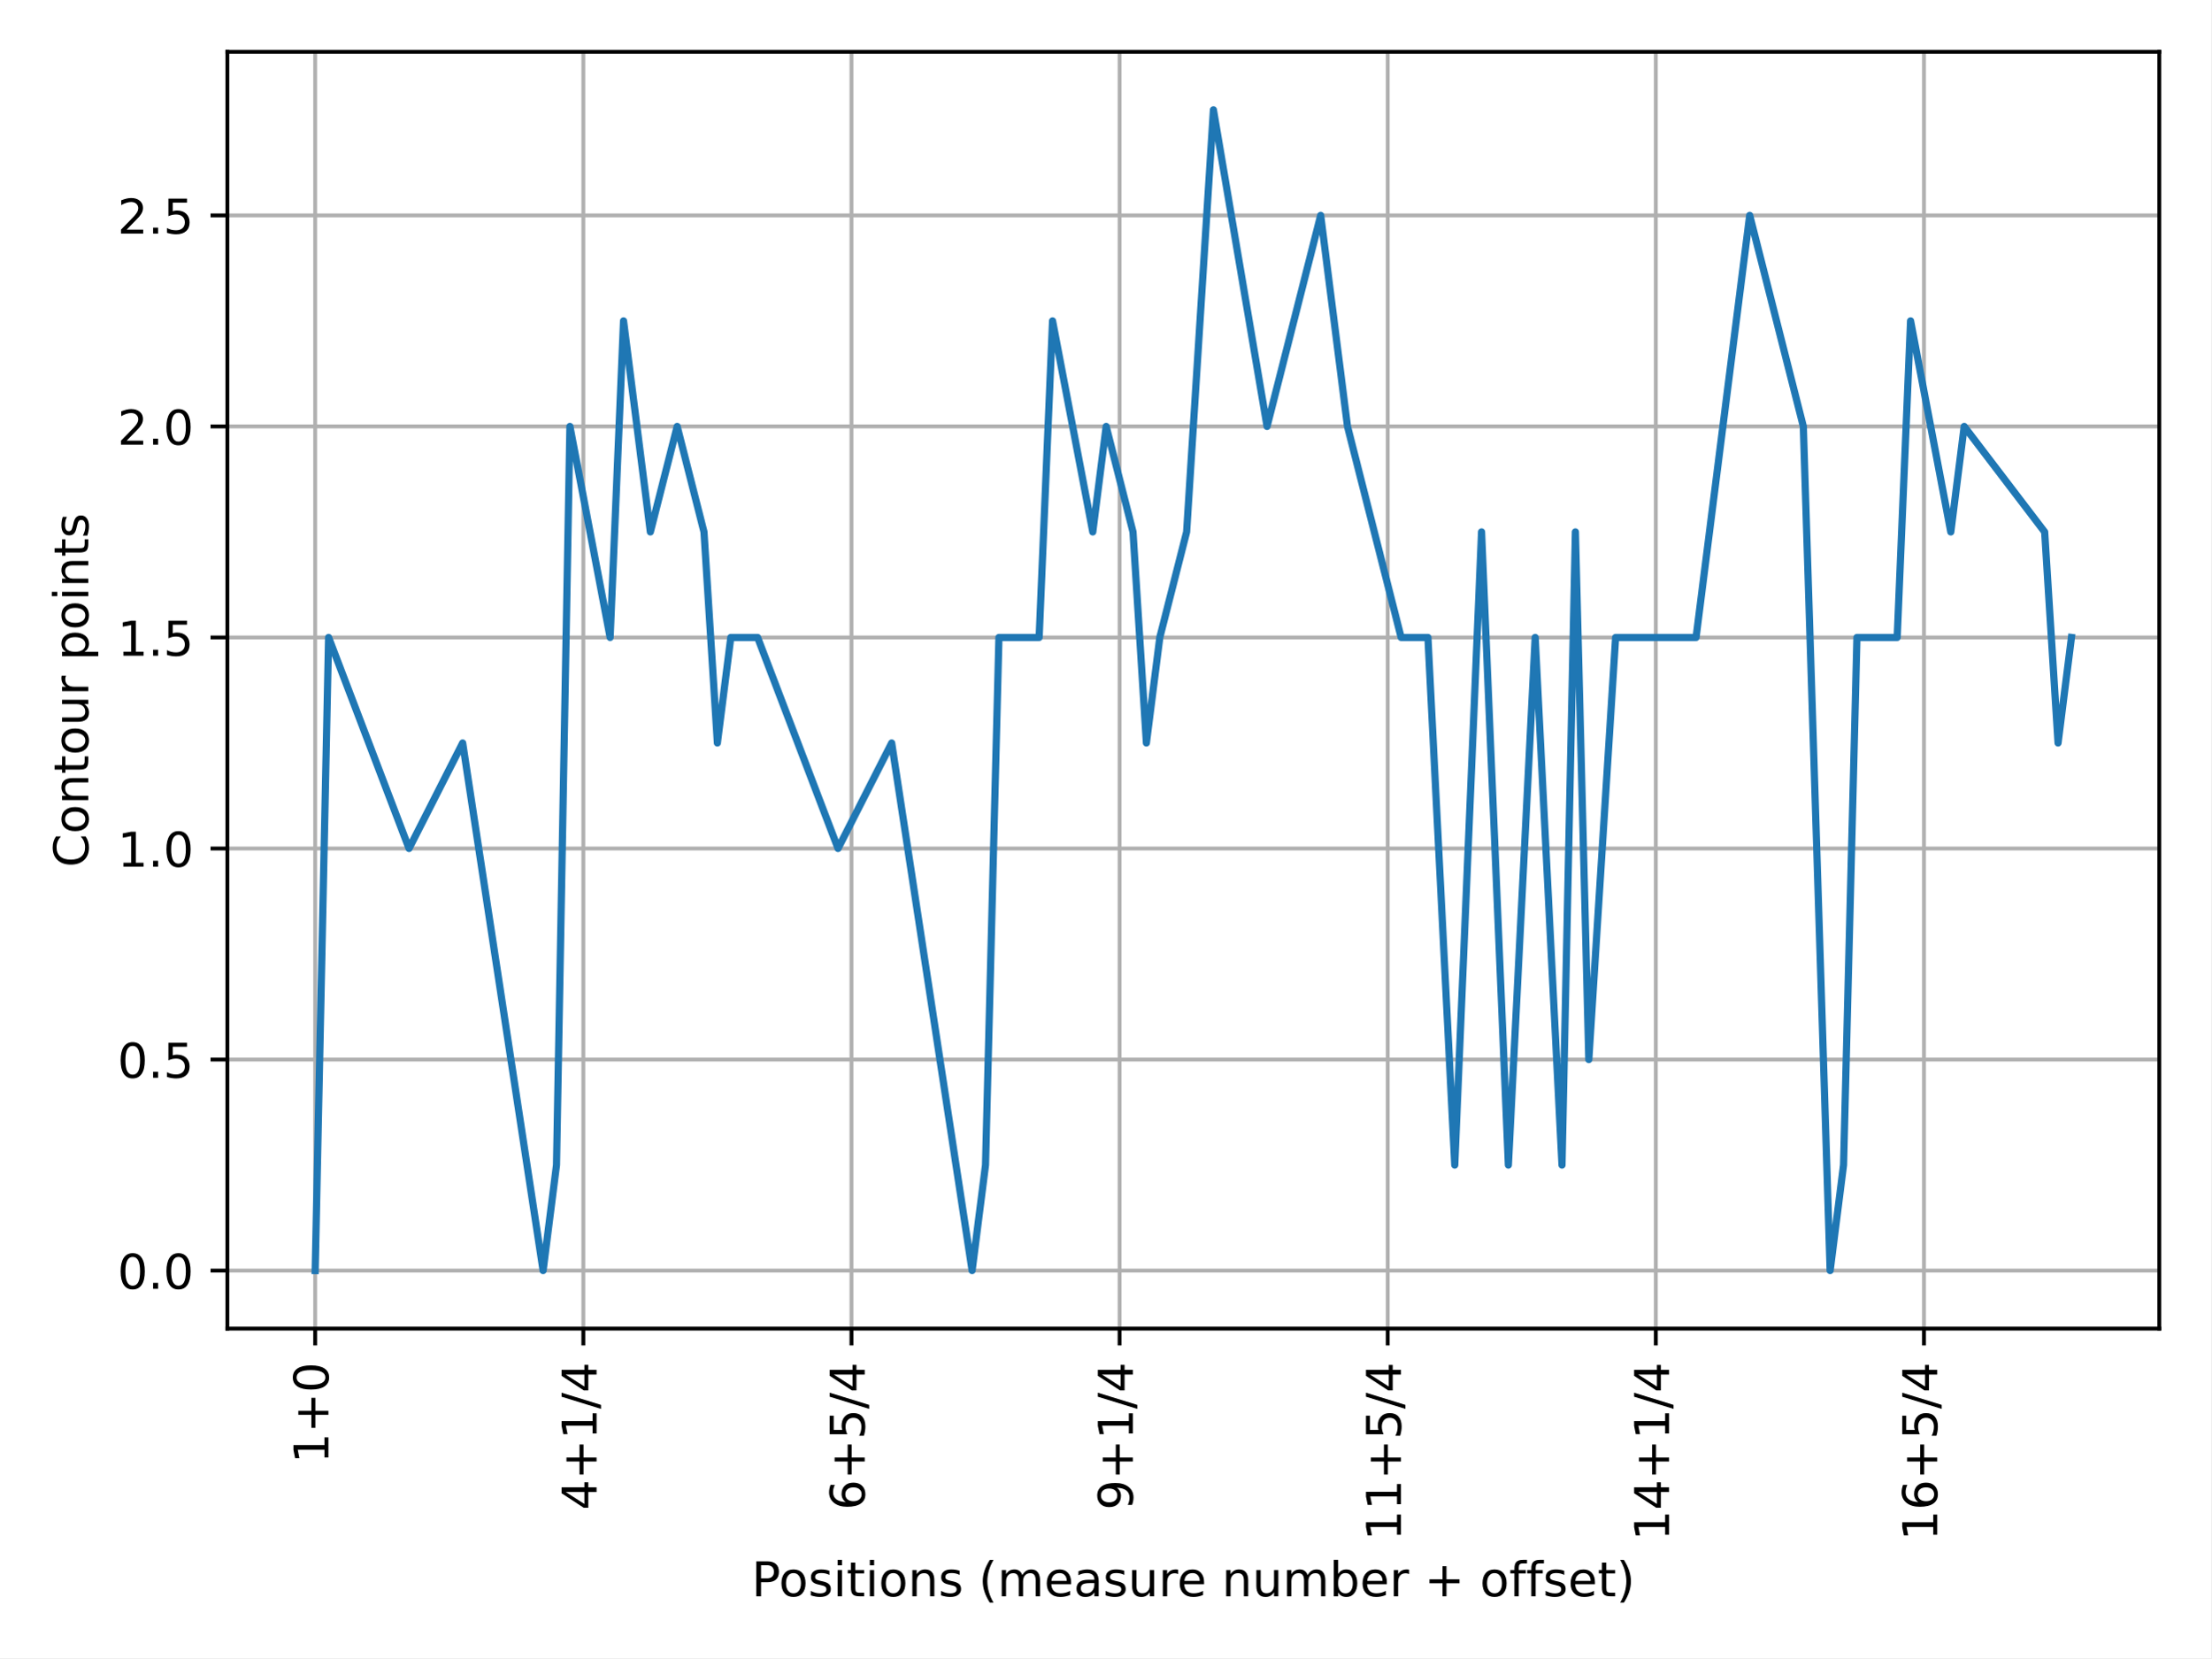
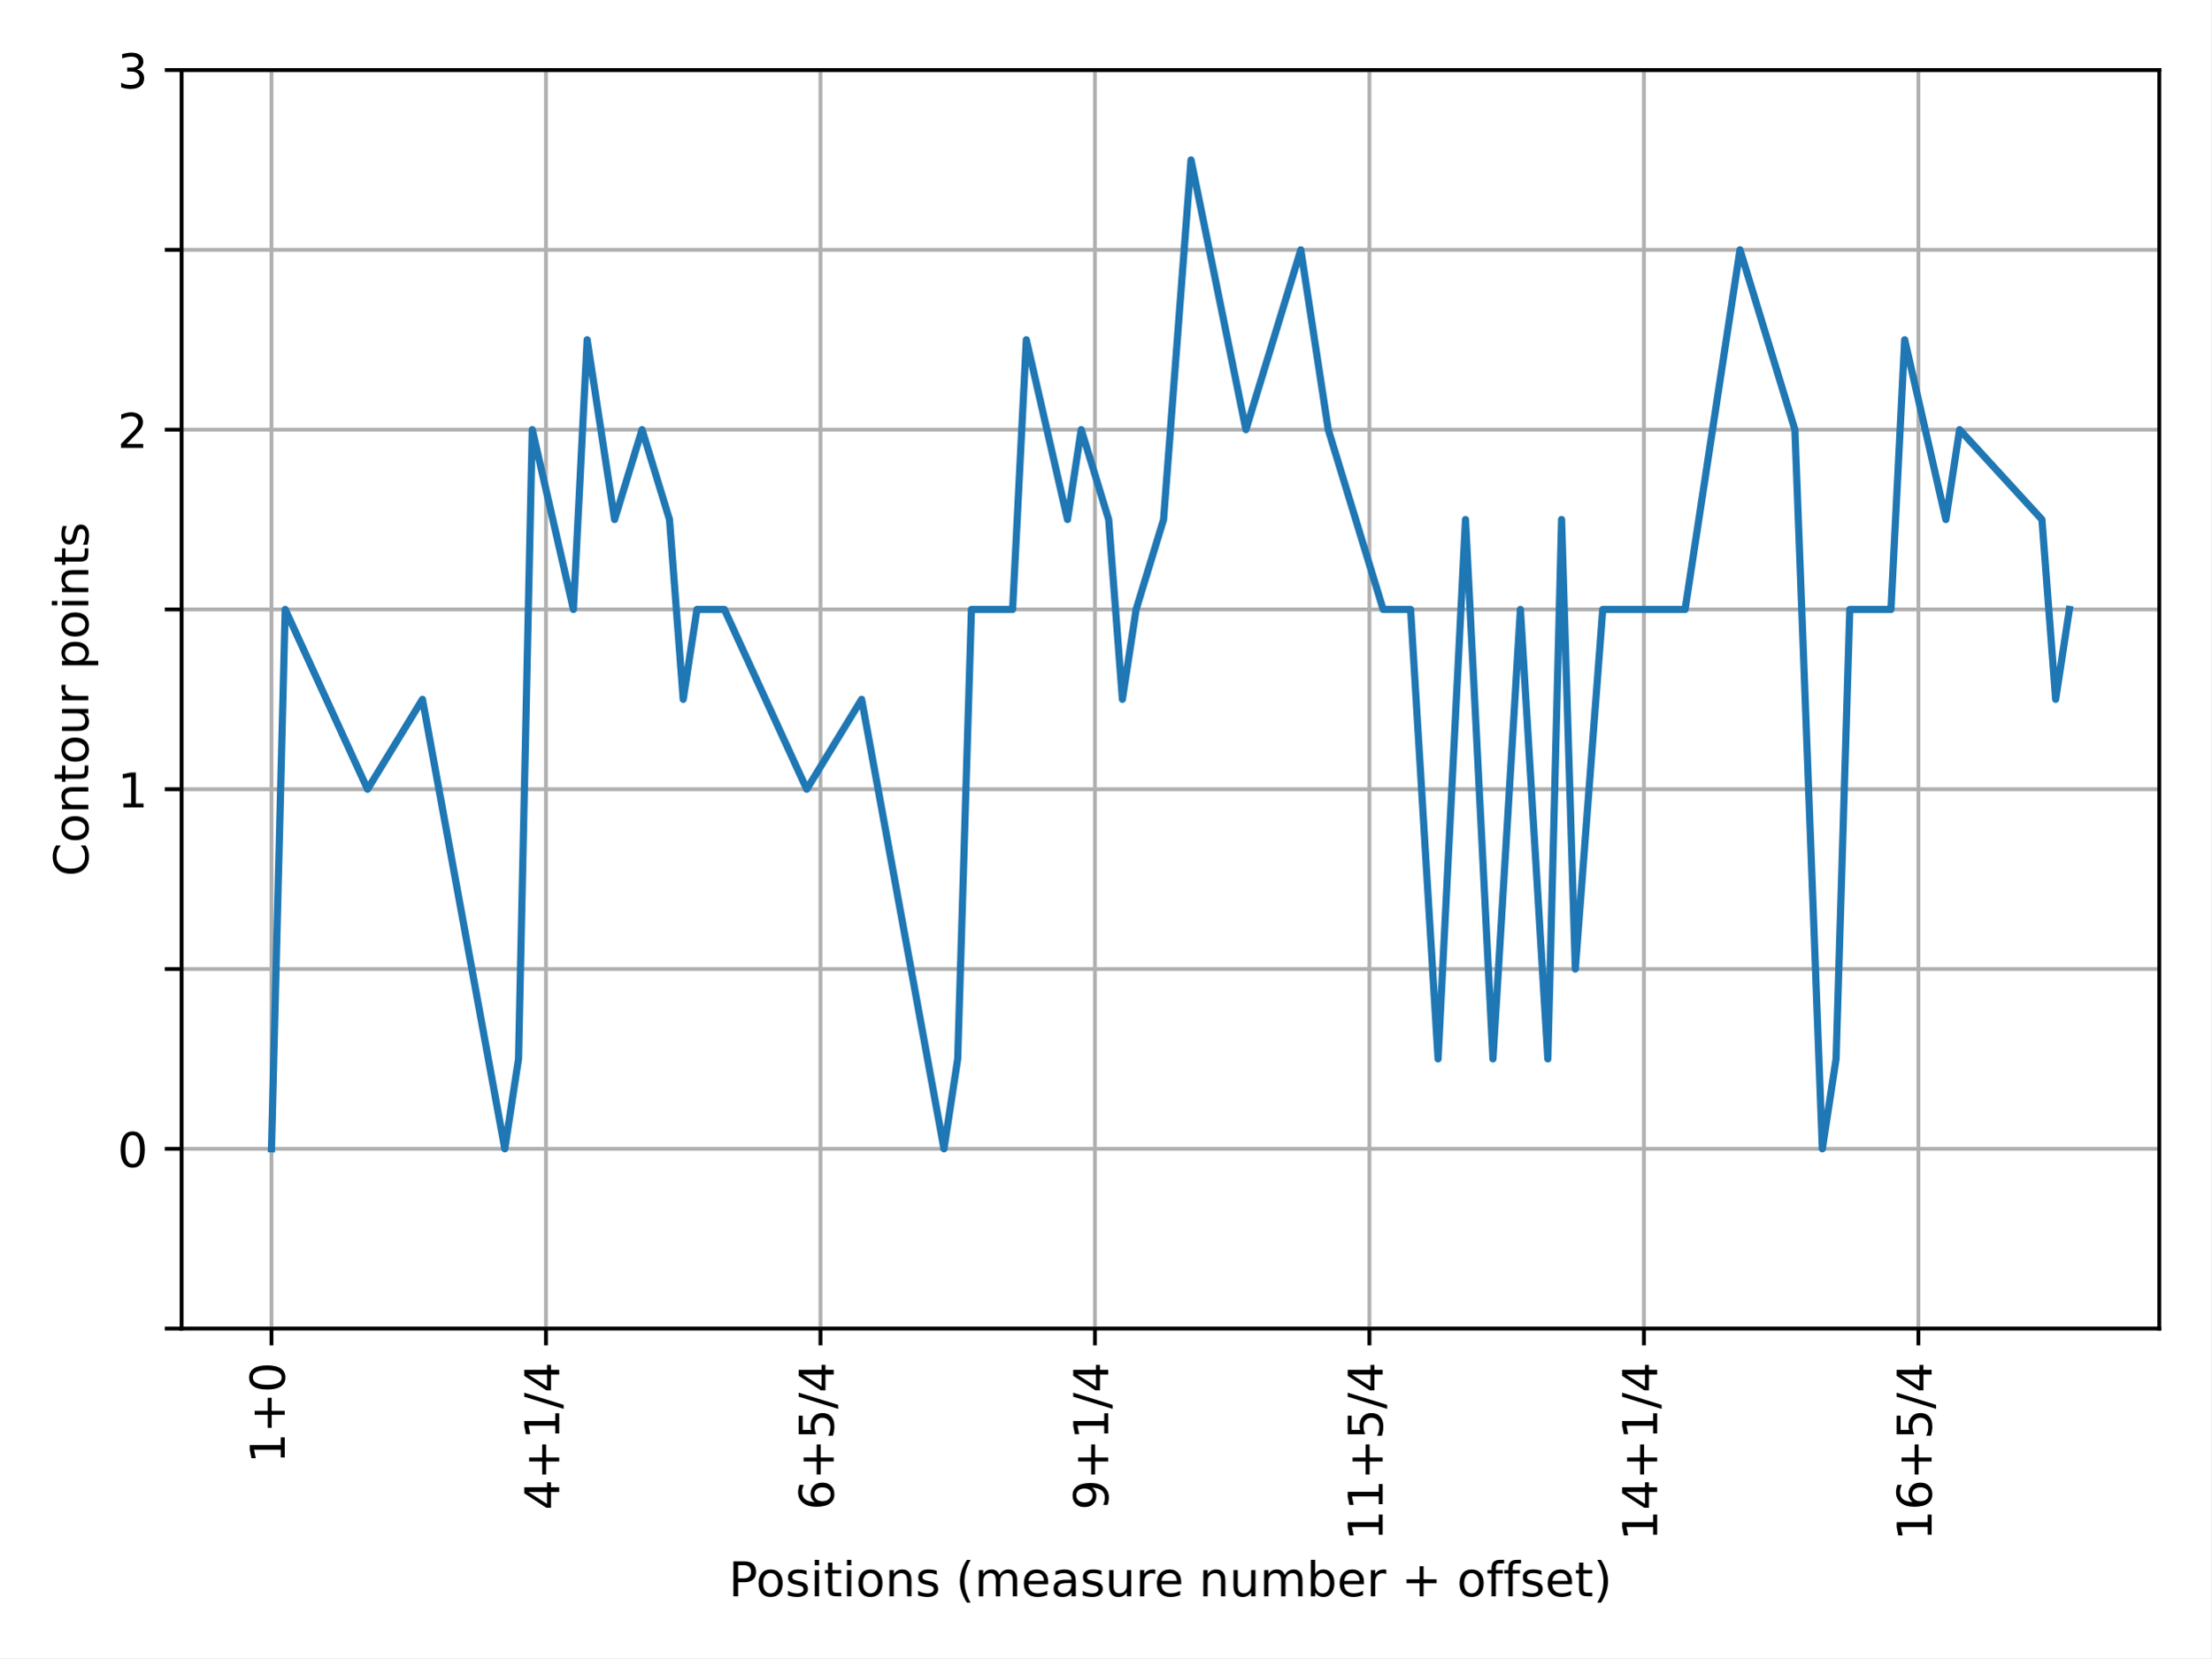
<svg xmlns="http://www.w3.org/2000/svg" xmlns:xlink="http://www.w3.org/1999/xlink" width="460.8pt" height="345.6pt" viewBox="0 0 460.8 345.6" version="1.1">
  <defs>
    <style type="text/css">*{stroke-linejoin: round; stroke-linecap: butt}</style>
  </defs>
  <g id="figure_1">
    <g id="patch_1">
      <path d="M 0 345.6  L 460.8 345.6  L 460.8 0  L 0 0  z " style="fill: #ffffff" />
    </g>
    <g id="axes_1">
      <g id="patch_2">
-         <path d="M 47.381 276.923  L 450 276.923  L 450 10.8  L 47.381 10.8  z " style="fill: #ffffff" />
+         <path d="M 37.841 276.923  L 450 276.923  L 450 14.599  L 37.841 14.599  z " style="fill: #ffffff" />
      </g>
      <g id="matplotlib.axis_1">
        <g id="xtick_1">
          <g id="line2d_1">
-             <path d="M 65.682 276.923  L 65.682 10.8  " clip-path="url(#p1fe6fb2149)" style="fill: none; stroke: #b0b0b0; stroke-width: 0.8; stroke-linecap: square" />
+             <path d="M 56.575 276.923  L 56.575 14.599  " clip-path="url(#p8e08e4257f)" style="fill: none; stroke: #b0b0b0; stroke-width: 0.8; stroke-linecap: square" />
          </g>
          <g id="line2d_2">
            <defs>
-               <path id="m8062e6106a" d="M 0 0  L 0 3.5  " style="stroke: #000000; stroke-width: 0.8" />
+               <path id="m2f3520700b" d="M 0 0  L 0 3.5  " style="stroke: #000000; stroke-width: 0.8" />
            </defs>
            <g>
-               <use xlink:href="#m8062e6106a" x="65.682" y="276.923" style="stroke: #000000; stroke-width: 0.8" />
+               <use xlink:href="#m2f3520700b" x="56.575" y="276.923" style="stroke: #000000; stroke-width: 0.8" />
            </g>
          </g>
          <g id="text_1">
-             <g transform="translate(68.44148 305.0281) rotate(-90) scale(0.1 -0.1)">
+             <g transform="translate(59.33452 305.0281) rotate(-90) scale(0.1 -0.1)">
              <defs>
                <path id="DejaVuSans-31" d="M 794 531  L 1825 531  L 1825 4091  L 703 3866  L 703 4441  L 1819 4666  L 2450 4666  L 2450 531  L 3481 531  L 3481 0  L 794 0  L 794 531  z " transform="scale(0.015625)" />
                <path id="DejaVuSans-2b" d="M 2944 4013  L 2944 2272  L 4684 2272  L 4684 1741  L 2944 1741  L 2944 0  L 2419 0  L 2419 1741  L 678 1741  L 678 2272  L 2419 2272  L 2419 4013  L 2944 4013  z " transform="scale(0.015625)" />
                <path id="DejaVuSans-30" d="M 2034 4250  Q 1547 4250 1301 3770  Q 1056 3291 1056 2328  Q 1056 1369 1301 889  Q 1547 409 2034 409  Q 2525 409 2770 889  Q 3016 1369 3016 2328  Q 3016 3291 2770 3770  Q 2525 4250 2034 4250  z M 2034 4750  Q 2819 4750 3233 4129  Q 3647 3509 3647 2328  Q 3647 1150 3233 529  Q 2819 -91 2034 -91  Q 1250 -91 836 529  Q 422 1150 422 2328  Q 422 3509 836 4129  Q 1250 4750 2034 4750  z " transform="scale(0.015625)" />
              </defs>
              <use xlink:href="#DejaVuSans-31" />
              <use xlink:href="#DejaVuSans-2b" x="63.623" />
              <use xlink:href="#DejaVuSans-30" x="147.412" />
            </g>
          </g>
        </g>
        <g id="xtick_2">
          <g id="line2d_3">
-             <path d="M 121.563 276.923  L 121.563 10.8  " clip-path="url(#p1fe6fb2149)" style="fill: none; stroke: #b0b0b0; stroke-width: 0.8; stroke-linecap: square" />
+             <path d="M 113.78 276.923  L 113.78 14.599  " clip-path="url(#p8e08e4257f)" style="fill: none; stroke: #b0b0b0; stroke-width: 0.8; stroke-linecap: square" />
          </g>
          <g id="line2d_4">
            <g>
-               <use xlink:href="#m8062e6106a" x="121.563" y="276.923" style="stroke: #000000; stroke-width: 0.8" />
+               <use xlink:href="#m2f3520700b" x="113.78" y="276.923" style="stroke: #000000; stroke-width: 0.8" />
            </g>
          </g>
          <g id="text_2">
-             <g transform="translate(124.3219 314.7594) rotate(-90) scale(0.1 -0.1)">
+             <g transform="translate(116.5391 314.7594) rotate(-90) scale(0.1 -0.1)">
              <defs>
                <path id="DejaVuSans-34" d="M 2419 4116  L 825 1625  L 2419 1625  L 2419 4116  z M 2253 4666  L 3047 4666  L 3047 1625  L 3713 1625  L 3713 1100  L 3047 1100  L 3047 0  L 2419 0  L 2419 1100  L 313 1100  L 313 1709  L 2253 4666  z " transform="scale(0.015625)" />
                <path id="DejaVuSans-2f" d="M 1625 4666  L 2156 4666  L 531 -594  L 0 -594  L 1625 4666  z " transform="scale(0.015625)" />
              </defs>
              <use xlink:href="#DejaVuSans-34" />
              <use xlink:href="#DejaVuSans-2b" x="63.623" />
              <use xlink:href="#DejaVuSans-31" x="147.412" />
              <use xlink:href="#DejaVuSans-2f" x="211.035" />
              <use xlink:href="#DejaVuSans-34" x="244.727" />
            </g>
          </g>
        </g>
        <g id="xtick_3">
          <g id="line2d_5">
-             <path d="M 177.443 276.923  L 177.443 10.8  " clip-path="url(#p1fe6fb2149)" style="fill: none; stroke: #b0b0b0; stroke-width: 0.8; stroke-linecap: square" />
+             <path d="M 170.984 276.923  L 170.984 14.599  " clip-path="url(#p8e08e4257f)" style="fill: none; stroke: #b0b0b0; stroke-width: 0.8; stroke-linecap: square" />
          </g>
          <g id="line2d_6">
            <g>
-               <use xlink:href="#m8062e6106a" x="177.443" y="276.923" style="stroke: #000000; stroke-width: 0.8" />
+               <use xlink:href="#m2f3520700b" x="170.984" y="276.923" style="stroke: #000000; stroke-width: 0.8" />
            </g>
          </g>
          <g id="text_3">
-             <g transform="translate(180.2024 314.7594) rotate(-90) scale(0.1 -0.1)">
+             <g transform="translate(173.7438 314.7594) rotate(-90) scale(0.1 -0.1)">
              <defs>
                <path id="DejaVuSans-36" d="M 2113 2584  Q 1688 2584 1439 2293  Q 1191 2003 1191 1497  Q 1191 994 1439 701  Q 1688 409 2113 409  Q 2538 409 2786 701  Q 3034 994 3034 1497  Q 3034 2003 2786 2293  Q 2538 2584 2113 2584  z M 3366 4563  L 3366 3988  Q 3128 4100 2886 4159  Q 2644 4219 2406 4219  Q 1781 4219 1451 3797  Q 1122 3375 1075 2522  Q 1259 2794 1537 2939  Q 1816 3084 2150 3084  Q 2853 3084 3261 2657  Q 3669 2231 3669 1497  Q 3669 778 3244 343  Q 2819 -91 2113 -91  Q 1303 -91 875 529  Q 447 1150 447 2328  Q 447 3434 972 4092  Q 1497 4750 2381 4750  Q 2619 4750 2861 4703  Q 3103 4656 3366 4563  z " transform="scale(0.015625)" />
                <path id="DejaVuSans-35" d="M 691 4666  L 3169 4666  L 3169 4134  L 1269 4134  L 1269 2991  Q 1406 3038 1543 3061  Q 1681 3084 1819 3084  Q 2600 3084 3056 2656  Q 3513 2228 3513 1497  Q 3513 744 3044 326  Q 2575 -91 1722 -91  Q 1428 -91 1123 -41  Q 819 9 494 109  L 494 744  Q 775 591 1075 516  Q 1375 441 1709 441  Q 2250 441 2565 725  Q 2881 1009 2881 1497  Q 2881 1984 2565 2268  Q 2250 2553 1709 2553  Q 1456 2553 1204 2497  Q 953 2441 691 2322  L 691 4666  z " transform="scale(0.015625)" />
              </defs>
              <use xlink:href="#DejaVuSans-36" />
              <use xlink:href="#DejaVuSans-2b" x="63.623" />
              <use xlink:href="#DejaVuSans-35" x="147.412" />
              <use xlink:href="#DejaVuSans-2f" x="211.035" />
              <use xlink:href="#DejaVuSans-34" x="244.727" />
            </g>
          </g>
        </g>
        <g id="xtick_4">
          <g id="line2d_7">
-             <path d="M 233.323 276.923  L 233.323 10.8  " clip-path="url(#p1fe6fb2149)" style="fill: none; stroke: #b0b0b0; stroke-width: 0.8; stroke-linecap: square" />
+             <path d="M 228.189 276.923  L 228.189 14.599  " clip-path="url(#p8e08e4257f)" style="fill: none; stroke: #b0b0b0; stroke-width: 0.8; stroke-linecap: square" />
          </g>
          <g id="line2d_8">
            <g>
-               <use xlink:href="#m8062e6106a" x="233.323" y="276.923" style="stroke: #000000; stroke-width: 0.8" />
+               <use xlink:href="#m2f3520700b" x="228.189" y="276.923" style="stroke: #000000; stroke-width: 0.8" />
            </g>
          </g>
          <g id="text_4">
-             <g transform="translate(236.0829 314.7594) rotate(-90) scale(0.1 -0.1)">
+             <g transform="translate(230.9484 314.7594) rotate(-90) scale(0.1 -0.1)">
              <defs>
                <path id="DejaVuSans-39" d="M 703 97  L 703 672  Q 941 559 1184 500  Q 1428 441 1663 441  Q 2288 441 2617 861  Q 2947 1281 2994 2138  Q 2813 1869 2534 1725  Q 2256 1581 1919 1581  Q 1219 1581 811 2004  Q 403 2428 403 3163  Q 403 3881 828 4315  Q 1253 4750 1959 4750  Q 2769 4750 3195 4129  Q 3622 3509 3622 2328  Q 3622 1225 3098 567  Q 2575 -91 1691 -91  Q 1453 -91 1209 -44  Q 966 3 703 97  z M 1959 2075  Q 2384 2075 2632 2365  Q 2881 2656 2881 3163  Q 2881 3666 2632 3958  Q 2384 4250 1959 4250  Q 1534 4250 1286 3958  Q 1038 3666 1038 3163  Q 1038 2656 1286 2365  Q 1534 2075 1959 2075  z " transform="scale(0.015625)" />
              </defs>
              <use xlink:href="#DejaVuSans-39" />
              <use xlink:href="#DejaVuSans-2b" x="63.623" />
              <use xlink:href="#DejaVuSans-31" x="147.412" />
              <use xlink:href="#DejaVuSans-2f" x="211.035" />
              <use xlink:href="#DejaVuSans-34" x="244.727" />
            </g>
          </g>
        </g>
        <g id="xtick_5">
          <g id="line2d_9">
-             <path d="M 289.204 276.923  L 289.204 10.8  " clip-path="url(#p1fe6fb2149)" style="fill: none; stroke: #b0b0b0; stroke-width: 0.8; stroke-linecap: square" />
+             <path d="M 285.394 276.923  L 285.394 14.599  " clip-path="url(#p8e08e4257f)" style="fill: none; stroke: #b0b0b0; stroke-width: 0.8; stroke-linecap: square" />
          </g>
          <g id="line2d_10">
            <g>
-               <use xlink:href="#m8062e6106a" x="289.204" y="276.923" style="stroke: #000000; stroke-width: 0.8" />
+               <use xlink:href="#m2f3520700b" x="285.394" y="276.923" style="stroke: #000000; stroke-width: 0.8" />
            </g>
          </g>
          <g id="text_5">
-             <g transform="translate(291.9633 321.1219) rotate(-90) scale(0.1 -0.1)">
+             <g transform="translate(288.153 321.1219) rotate(-90) scale(0.1 -0.1)">
              <use xlink:href="#DejaVuSans-31" />
              <use xlink:href="#DejaVuSans-31" x="63.623" />
              <use xlink:href="#DejaVuSans-2b" x="127.246" />
              <use xlink:href="#DejaVuSans-35" x="211.035" />
              <use xlink:href="#DejaVuSans-2f" x="274.658" />
              <use xlink:href="#DejaVuSans-34" x="308.35" />
            </g>
          </g>
        </g>
        <g id="xtick_6">
          <g id="line2d_11">
-             <path d="M 345.084 276.923  L 345.084 10.8  " clip-path="url(#p1fe6fb2149)" style="fill: none; stroke: #b0b0b0; stroke-width: 0.8; stroke-linecap: square" />
+             <path d="M 342.598 276.923  L 342.598 14.599  " clip-path="url(#p8e08e4257f)" style="fill: none; stroke: #b0b0b0; stroke-width: 0.8; stroke-linecap: square" />
          </g>
          <g id="line2d_12">
            <g>
-               <use xlink:href="#m8062e6106a" x="345.084" y="276.923" style="stroke: #000000; stroke-width: 0.8" />
+               <use xlink:href="#m2f3520700b" x="342.598" y="276.923" style="stroke: #000000; stroke-width: 0.8" />
            </g>
          </g>
          <g id="text_6">
-             <g transform="translate(347.8438 321.1219) rotate(-90) scale(0.1 -0.1)">
+             <g transform="translate(345.3577 321.1219) rotate(-90) scale(0.1 -0.1)">
              <use xlink:href="#DejaVuSans-31" />
              <use xlink:href="#DejaVuSans-34" x="63.623" />
              <use xlink:href="#DejaVuSans-2b" x="127.246" />
              <use xlink:href="#DejaVuSans-31" x="211.035" />
              <use xlink:href="#DejaVuSans-2f" x="274.658" />
              <use xlink:href="#DejaVuSans-34" x="308.35" />
            </g>
          </g>
        </g>
        <g id="xtick_7">
          <g id="line2d_13">
-             <path d="M 400.965 276.923  L 400.965 10.8  " clip-path="url(#p1fe6fb2149)" style="fill: none; stroke: #b0b0b0; stroke-width: 0.8; stroke-linecap: square" />
+             <path d="M 399.803 276.923  L 399.803 14.599  " clip-path="url(#p8e08e4257f)" style="fill: none; stroke: #b0b0b0; stroke-width: 0.8; stroke-linecap: square" />
          </g>
          <g id="line2d_14">
            <g>
-               <use xlink:href="#m8062e6106a" x="400.965" y="276.923" style="stroke: #000000; stroke-width: 0.8" />
+               <use xlink:href="#m2f3520700b" x="399.803" y="276.923" style="stroke: #000000; stroke-width: 0.8" />
            </g>
          </g>
          <g id="text_7">
-             <g transform="translate(403.7243 321.1219) rotate(-90) scale(0.1 -0.1)">
+             <g transform="translate(402.5623 321.1219) rotate(-90) scale(0.1 -0.1)">
              <use xlink:href="#DejaVuSans-31" />
              <use xlink:href="#DejaVuSans-36" x="63.623" />
              <use xlink:href="#DejaVuSans-2b" x="127.246" />
              <use xlink:href="#DejaVuSans-35" x="211.035" />
              <use xlink:href="#DejaVuSans-2f" x="274.658" />
              <use xlink:href="#DejaVuSans-34" x="308.35" />
            </g>
          </g>
        </g>
        <g id="text_8">
-           <g transform="translate(156.6352 332.7203) scale(0.1 -0.1)">
+           <g transform="translate(151.8648 332.7203) scale(0.1 -0.1)">
            <defs>
              <path id="DejaVuSans-50" d="M 1259 4147  L 1259 2394  L 2053 2394  Q 2494 2394 2734 2622  Q 2975 2850 2975 3272  Q 2975 3691 2734 3919  Q 2494 4147 2053 4147  L 1259 4147  z M 628 4666  L 2053 4666  Q 2838 4666 3239 4311  Q 3641 3956 3641 3272  Q 3641 2581 3239 2228  Q 2838 1875 2053 1875  L 1259 1875  L 1259 0  L 628 0  L 628 4666  z " transform="scale(0.015625)" />
              <path id="DejaVuSans-6f" d="M 1959 3097  Q 1497 3097 1228 2736  Q 959 2375 959 1747  Q 959 1119 1226 758  Q 1494 397 1959 397  Q 2419 397 2687 759  Q 2956 1122 2956 1747  Q 2956 2369 2687 2733  Q 2419 3097 1959 3097  z M 1959 3584  Q 2709 3584 3137 3096  Q 3566 2609 3566 1747  Q 3566 888 3137 398  Q 2709 -91 1959 -91  Q 1206 -91 779 398  Q 353 888 353 1747  Q 353 2609 779 3096  Q 1206 3584 1959 3584  z " transform="scale(0.015625)" />
              <path id="DejaVuSans-73" d="M 2834 3397  L 2834 2853  Q 2591 2978 2328 3040  Q 2066 3103 1784 3103  Q 1356 3103 1142 2972  Q 928 2841 928 2578  Q 928 2378 1081 2264  Q 1234 2150 1697 2047  L 1894 2003  Q 2506 1872 2764 1633  Q 3022 1394 3022 966  Q 3022 478 2636 193  Q 2250 -91 1575 -91  Q 1294 -91 989 -36  Q 684 19 347 128  L 347 722  Q 666 556 975 473  Q 1284 391 1588 391  Q 1994 391 2212 530  Q 2431 669 2431 922  Q 2431 1156 2273 1281  Q 2116 1406 1581 1522  L 1381 1569  Q 847 1681 609 1914  Q 372 2147 372 2553  Q 372 3047 722 3315  Q 1072 3584 1716 3584  Q 2034 3584 2315 3537  Q 2597 3491 2834 3397  z " transform="scale(0.015625)" />
              <path id="DejaVuSans-69" d="M 603 3500  L 1178 3500  L 1178 0  L 603 0  L 603 3500  z M 603 4863  L 1178 4863  L 1178 4134  L 603 4134  L 603 4863  z " transform="scale(0.015625)" />
              <path id="DejaVuSans-74" d="M 1172 4494  L 1172 3500  L 2356 3500  L 2356 3053  L 1172 3053  L 1172 1153  Q 1172 725 1289 603  Q 1406 481 1766 481  L 2356 481  L 2356 0  L 1766 0  Q 1100 0 847 248  Q 594 497 594 1153  L 594 3053  L 172 3053  L 172 3500  L 594 3500  L 594 4494  L 1172 4494  z " transform="scale(0.015625)" />
              <path id="DejaVuSans-6e" d="M 3513 2113  L 3513 0  L 2938 0  L 2938 2094  Q 2938 2591 2744 2837  Q 2550 3084 2163 3084  Q 1697 3084 1428 2787  Q 1159 2491 1159 1978  L 1159 0  L 581 0  L 581 3500  L 1159 3500  L 1159 2956  Q 1366 3272 1645 3428  Q 1925 3584 2291 3584  Q 2894 3584 3203 3211  Q 3513 2838 3513 2113  z " transform="scale(0.015625)" />
              <path id="DejaVuSans-20" transform="scale(0.015625)" />
              <path id="DejaVuSans-28" d="M 1984 4856  Q 1566 4138 1362 3434  Q 1159 2731 1159 2009  Q 1159 1288 1364 580  Q 1569 -128 1984 -844  L 1484 -844  Q 1016 -109 783 600  Q 550 1309 550 2009  Q 550 2706 781 3412  Q 1013 4119 1484 4856  L 1984 4856  z " transform="scale(0.015625)" />
              <path id="DejaVuSans-6d" d="M 3328 2828  Q 3544 3216 3844 3400  Q 4144 3584 4550 3584  Q 5097 3584 5394 3201  Q 5691 2819 5691 2113  L 5691 0  L 5113 0  L 5113 2094  Q 5113 2597 4934 2840  Q 4756 3084 4391 3084  Q 3944 3084 3684 2787  Q 3425 2491 3425 1978  L 3425 0  L 2847 0  L 2847 2094  Q 2847 2600 2669 2842  Q 2491 3084 2119 3084  Q 1678 3084 1418 2786  Q 1159 2488 1159 1978  L 1159 0  L 581 0  L 581 3500  L 1159 3500  L 1159 2956  Q 1356 3278 1631 3431  Q 1906 3584 2284 3584  Q 2666 3584 2933 3390  Q 3200 3197 3328 2828  z " transform="scale(0.015625)" />
              <path id="DejaVuSans-65" d="M 3597 1894  L 3597 1613  L 953 1613  Q 991 1019 1311 708  Q 1631 397 2203 397  Q 2534 397 2845 478  Q 3156 559 3463 722  L 3463 178  Q 3153 47 2828 -22  Q 2503 -91 2169 -91  Q 1331 -91 842 396  Q 353 884 353 1716  Q 353 2575 817 3079  Q 1281 3584 2069 3584  Q 2775 3584 3186 3129  Q 3597 2675 3597 1894  z M 3022 2063  Q 3016 2534 2758 2815  Q 2500 3097 2075 3097  Q 1594 3097 1305 2825  Q 1016 2553 972 2059  L 3022 2063  z " transform="scale(0.015625)" />
              <path id="DejaVuSans-61" d="M 2194 1759  Q 1497 1759 1228 1600  Q 959 1441 959 1056  Q 959 750 1161 570  Q 1363 391 1709 391  Q 2188 391 2477 730  Q 2766 1069 2766 1631  L 2766 1759  L 2194 1759  z M 3341 1997  L 3341 0  L 2766 0  L 2766 531  Q 2569 213 2275 61  Q 1981 -91 1556 -91  Q 1019 -91 701 211  Q 384 513 384 1019  Q 384 1609 779 1909  Q 1175 2209 1959 2209  L 2766 2209  L 2766 2266  Q 2766 2663 2505 2880  Q 2244 3097 1772 3097  Q 1472 3097 1187 3025  Q 903 2953 641 2809  L 641 3341  Q 956 3463 1253 3523  Q 1550 3584 1831 3584  Q 2591 3584 2966 3190  Q 3341 2797 3341 1997  z " transform="scale(0.015625)" />
              <path id="DejaVuSans-75" d="M 544 1381  L 544 3500  L 1119 3500  L 1119 1403  Q 1119 906 1312 657  Q 1506 409 1894 409  Q 2359 409 2629 706  Q 2900 1003 2900 1516  L 2900 3500  L 3475 3500  L 3475 0  L 2900 0  L 2900 538  Q 2691 219 2414 64  Q 2138 -91 1772 -91  Q 1169 -91 856 284  Q 544 659 544 1381  z M 1991 3584  L 1991 3584  z " transform="scale(0.015625)" />
              <path id="DejaVuSans-72" d="M 2631 2963  Q 2534 3019 2420 3045  Q 2306 3072 2169 3072  Q 1681 3072 1420 2755  Q 1159 2438 1159 1844  L 1159 0  L 581 0  L 581 3500  L 1159 3500  L 1159 2956  Q 1341 3275 1631 3429  Q 1922 3584 2338 3584  Q 2397 3584 2469 3576  Q 2541 3569 2628 3553  L 2631 2963  z " transform="scale(0.015625)" />
              <path id="DejaVuSans-62" d="M 3116 1747  Q 3116 2381 2855 2742  Q 2594 3103 2138 3103  Q 1681 3103 1420 2742  Q 1159 2381 1159 1747  Q 1159 1113 1420 752  Q 1681 391 2138 391  Q 2594 391 2855 752  Q 3116 1113 3116 1747  z M 1159 2969  Q 1341 3281 1617 3432  Q 1894 3584 2278 3584  Q 2916 3584 3314 3078  Q 3713 2572 3713 1747  Q 3713 922 3314 415  Q 2916 -91 2278 -91  Q 1894 -91 1617 61  Q 1341 213 1159 525  L 1159 0  L 581 0  L 581 4863  L 1159 4863  L 1159 2969  z " transform="scale(0.015625)" />
              <path id="DejaVuSans-66" d="M 2375 4863  L 2375 4384  L 1825 4384  Q 1516 4384 1395 4259  Q 1275 4134 1275 3809  L 1275 3500  L 2222 3500  L 2222 3053  L 1275 3053  L 1275 0  L 697 0  L 697 3053  L 147 3053  L 147 3500  L 697 3500  L 697 3744  Q 697 4328 969 4595  Q 1241 4863 1831 4863  L 2375 4863  z " transform="scale(0.015625)" />
              <path id="DejaVuSans-29" d="M 513 4856  L 1013 4856  Q 1481 4119 1714 3412  Q 1947 2706 1947 2009  Q 1947 1309 1714 600  Q 1481 -109 1013 -844  L 513 -844  Q 928 -128 1133 580  Q 1338 1288 1338 2009  Q 1338 2731 1133 3434  Q 928 4138 513 4856  z " transform="scale(0.015625)" />
            </defs>
            <use xlink:href="#DejaVuSans-50" />
            <use xlink:href="#DejaVuSans-6f" x="56.678" />
            <use xlink:href="#DejaVuSans-73" x="117.859" />
            <use xlink:href="#DejaVuSans-69" x="169.959" />
            <use xlink:href="#DejaVuSans-74" x="197.742" />
            <use xlink:href="#DejaVuSans-69" x="236.951" />
            <use xlink:href="#DejaVuSans-6f" x="264.734" />
            <use xlink:href="#DejaVuSans-6e" x="325.916" />
            <use xlink:href="#DejaVuSans-73" x="389.295" />
            <use xlink:href="#DejaVuSans-20" x="441.395" />
            <use xlink:href="#DejaVuSans-28" x="473.182" />
            <use xlink:href="#DejaVuSans-6d" x="512.195" />
            <use xlink:href="#DejaVuSans-65" x="609.607" />
            <use xlink:href="#DejaVuSans-61" x="671.131" />
            <use xlink:href="#DejaVuSans-73" x="732.41" />
            <use xlink:href="#DejaVuSans-75" x="784.51" />
            <use xlink:href="#DejaVuSans-72" x="847.889" />
            <use xlink:href="#DejaVuSans-65" x="886.752" />
            <use xlink:href="#DejaVuSans-20" x="948.275" />
            <use xlink:href="#DejaVuSans-6e" x="980.062" />
            <use xlink:href="#DejaVuSans-75" x="1043.441" />
            <use xlink:href="#DejaVuSans-6d" x="1106.82" />
            <use xlink:href="#DejaVuSans-62" x="1204.232" />
            <use xlink:href="#DejaVuSans-65" x="1267.709" />
            <use xlink:href="#DejaVuSans-72" x="1329.232" />
            <use xlink:href="#DejaVuSans-20" x="1370.346" />
            <use xlink:href="#DejaVuSans-2b" x="1402.133" />
            <use xlink:href="#DejaVuSans-20" x="1485.922" />
            <use xlink:href="#DejaVuSans-6f" x="1517.709" />
            <use xlink:href="#DejaVuSans-66" x="1578.891" />
            <use xlink:href="#DejaVuSans-66" x="1614.096" />
            <use xlink:href="#DejaVuSans-73" x="1649.301" />
            <use xlink:href="#DejaVuSans-65" x="1701.4" />
            <use xlink:href="#DejaVuSans-74" x="1762.924" />
            <use xlink:href="#DejaVuSans-29" x="1802.133" />
          </g>
        </g>
      </g>
      <g id="matplotlib.axis_2">
        <g id="ytick_1">
          <g id="line2d_15">
-             <path d="M 47.381 264.827  L 450 264.827  " clip-path="url(#p1fe6fb2149)" style="fill: none; stroke: #b0b0b0; stroke-width: 0.8; stroke-linecap: square" />
+             <path d="M 37.841 276.923  L 450 276.923  " clip-path="url(#p8e08e4257f)" style="fill: none; stroke: #b0b0b0; stroke-width: 0.8; stroke-linecap: square" />
          </g>
          <g id="line2d_16">
            <defs>
-               <path id="mfd2c747245" d="M 0 0  L -3.5 0  " style="stroke: #000000; stroke-width: 0.8" />
+               <path id="m6acc5c34c9" d="M 0 0  L -3.5 0  " style="stroke: #000000; stroke-width: 0.8" />
            </defs>
            <g>
-               <use xlink:href="#mfd2c747245" x="47.381" y="264.827" style="stroke: #000000; stroke-width: 0.8" />
-             </g>
-           </g>
-           <g id="text_9">
-             <g transform="translate(24.47812 268.6261) scale(0.1 -0.1)">
-               <defs>
-                 <path id="DejaVuSans-2e" d="M 684 794  L 1344 794  L 1344 0  L 684 0  L 684 794  z " transform="scale(0.015625)" />
-               </defs>
-               <use xlink:href="#DejaVuSans-30" />
-               <use xlink:href="#DejaVuSans-2e" x="63.623" />
-               <use xlink:href="#DejaVuSans-30" x="95.41" />
+               <use xlink:href="#m6acc5c34c9" x="37.841" y="276.923" style="stroke: #000000; stroke-width: 0.8" />
            </g>
          </g>
        </g>
        <g id="ytick_2">
          <g id="line2d_17">
-             <path d="M 47.381 220.84  L 450 220.84  " clip-path="url(#p1fe6fb2149)" style="fill: none; stroke: #b0b0b0; stroke-width: 0.8; stroke-linecap: square" />
+             <path d="M 37.841 239.449  L 450 239.449  " clip-path="url(#p8e08e4257f)" style="fill: none; stroke: #b0b0b0; stroke-width: 0.8; stroke-linecap: square" />
          </g>
          <g id="line2d_18">
            <g>
-               <use xlink:href="#mfd2c747245" x="47.381" y="220.84" style="stroke: #000000; stroke-width: 0.8" />
-             </g>
-           </g>
-           <g id="text_10">
-             <g transform="translate(24.47812 224.6388) scale(0.1 -0.1)">
+               <use xlink:href="#m6acc5c34c9" x="37.841" y="239.449" style="stroke: #000000; stroke-width: 0.8" />
+             </g>
+           </g>
+           <g id="text_9">
+             <g transform="translate(24.47812 243.2478) scale(0.1 -0.1)">
              <use xlink:href="#DejaVuSans-30" />
-               <use xlink:href="#DejaVuSans-2e" x="63.623" />
-               <use xlink:href="#DejaVuSans-35" x="95.41" />
            </g>
          </g>
        </g>
        <g id="ytick_3">
          <g id="line2d_19">
-             <path d="M 47.381 176.852  L 450 176.852  " clip-path="url(#p1fe6fb2149)" style="fill: none; stroke: #b0b0b0; stroke-width: 0.8; stroke-linecap: square" />
+             <path d="M 37.841 201.974  L 450 201.974  " clip-path="url(#p8e08e4257f)" style="fill: none; stroke: #b0b0b0; stroke-width: 0.8; stroke-linecap: square" />
          </g>
          <g id="line2d_20">
            <g>
-               <use xlink:href="#mfd2c747245" x="47.381" y="176.852" style="stroke: #000000; stroke-width: 0.8" />
-             </g>
-           </g>
-           <g id="text_11">
-             <g transform="translate(24.47812 180.6514) scale(0.1 -0.1)">
-               <use xlink:href="#DejaVuSans-31" />
-               <use xlink:href="#DejaVuSans-2e" x="63.623" />
-               <use xlink:href="#DejaVuSans-30" x="95.41" />
+               <use xlink:href="#m6acc5c34c9" x="37.841" y="201.974" style="stroke: #000000; stroke-width: 0.8" />
            </g>
          </g>
        </g>
        <g id="ytick_4">
          <g id="line2d_21">
-             <path d="M 47.381 132.865  L 450 132.865  " clip-path="url(#p1fe6fb2149)" style="fill: none; stroke: #b0b0b0; stroke-width: 0.8; stroke-linecap: square" />
+             <path d="M 37.841 164.499  L 450 164.499  " clip-path="url(#p8e08e4257f)" style="fill: none; stroke: #b0b0b0; stroke-width: 0.8; stroke-linecap: square" />
          </g>
          <g id="line2d_22">
            <g>
-               <use xlink:href="#mfd2c747245" x="47.381" y="132.865" style="stroke: #000000; stroke-width: 0.8" />
-             </g>
-           </g>
-           <g id="text_12">
-             <g transform="translate(24.47812 136.6641) scale(0.1 -0.1)">
-               <use xlink:href="#DejaVuSans-31" />
-               <use xlink:href="#DejaVuSans-2e" x="63.623" />
-               <use xlink:href="#DejaVuSans-35" x="95.41" />
+               <use xlink:href="#m6acc5c34c9" x="37.841" y="164.499" style="stroke: #000000; stroke-width: 0.8" />
+             </g>
+           </g>
+           <g id="text_10">
+             <g transform="translate(24.47812 168.298) scale(0.1 -0.1)">
+               <use xlink:href="#DejaVuSans-31" />
            </g>
          </g>
        </g>
        <g id="ytick_5">
          <g id="line2d_23">
-             <path d="M 47.381 88.878  L 450 88.878  " clip-path="url(#p1fe6fb2149)" style="fill: none; stroke: #b0b0b0; stroke-width: 0.8; stroke-linecap: square" />
+             <path d="M 37.841 127.024  L 450 127.024  " clip-path="url(#p8e08e4257f)" style="fill: none; stroke: #b0b0b0; stroke-width: 0.8; stroke-linecap: square" />
          </g>
          <g id="line2d_24">
            <g>
-               <use xlink:href="#mfd2c747245" x="47.381" y="88.878" style="stroke: #000000; stroke-width: 0.8" />
-             </g>
-           </g>
-           <g id="text_13">
-             <g transform="translate(24.47812 92.67676) scale(0.1 -0.1)">
-               <defs>
-                 <path id="DejaVuSans-32" d="M 1228 531  L 3431 531  L 3431 0  L 469 0  L 469 531  Q 828 903 1448 1529  Q 2069 2156 2228 2338  Q 2531 2678 2651 2914  Q 2772 3150 2772 3378  Q 2772 3750 2511 3984  Q 2250 4219 1831 4219  Q 1534 4219 1204 4116  Q 875 4013 500 3803  L 500 4441  Q 881 4594 1212 4672  Q 1544 4750 1819 4750  Q 2544 4750 2975 4387  Q 3406 4025 3406 3419  Q 3406 3131 3298 2873  Q 3191 2616 2906 2266  Q 2828 2175 2409 1742  Q 1991 1309 1228 531  z " transform="scale(0.015625)" />
-               </defs>
-               <use xlink:href="#DejaVuSans-32" />
-               <use xlink:href="#DejaVuSans-2e" x="63.623" />
-               <use xlink:href="#DejaVuSans-30" x="95.41" />
+               <use xlink:href="#m6acc5c34c9" x="37.841" y="127.024" style="stroke: #000000; stroke-width: 0.8" />
            </g>
          </g>
        </g>
        <g id="ytick_6">
          <g id="line2d_25">
-             <path d="M 47.381 44.89  L 450 44.89  " clip-path="url(#p1fe6fb2149)" style="fill: none; stroke: #b0b0b0; stroke-width: 0.8; stroke-linecap: square" />
+             <path d="M 37.841 89.549  L 450 89.549  " clip-path="url(#p8e08e4257f)" style="fill: none; stroke: #b0b0b0; stroke-width: 0.8; stroke-linecap: square" />
          </g>
          <g id="line2d_26">
            <g>
-               <use xlink:href="#mfd2c747245" x="47.381" y="44.89" style="stroke: #000000; stroke-width: 0.8" />
-             </g>
-           </g>
-           <g id="text_14">
-             <g transform="translate(24.47812 48.68941) scale(0.1 -0.1)">
+               <use xlink:href="#m6acc5c34c9" x="37.841" y="89.549" style="stroke: #000000; stroke-width: 0.8" />
+             </g>
+           </g>
+           <g id="text_11">
+             <g transform="translate(24.47812 93.34821) scale(0.1 -0.1)">
+               <defs>
+                 <path id="DejaVuSans-32" d="M 1228 531  L 3431 531  L 3431 0  L 469 0  L 469 531  Q 828 903 1448 1529  Q 2069 2156 2228 2338  Q 2531 2678 2651 2914  Q 2772 3150 2772 3378  Q 2772 3750 2511 3984  Q 2250 4219 1831 4219  Q 1534 4219 1204 4116  Q 875 4013 500 3803  L 500 4441  Q 881 4594 1212 4672  Q 1544 4750 1819 4750  Q 2544 4750 2975 4387  Q 3406 4025 3406 3419  Q 3406 3131 3298 2873  Q 3191 2616 2906 2266  Q 2828 2175 2409 1742  Q 1991 1309 1228 531  z " transform="scale(0.015625)" />
+               </defs>
              <use xlink:href="#DejaVuSans-32" />
-               <use xlink:href="#DejaVuSans-2e" x="63.623" />
-               <use xlink:href="#DejaVuSans-35" x="95.41" />
-             </g>
-           </g>
-         </g>
-         <g id="text_15">
-           <g transform="translate(18.39844 180.7703) rotate(-90) scale(0.1 -0.1)">
+             </g>
+           </g>
+         </g>
+         <g id="ytick_7">
+           <g id="line2d_27">
+             <path d="M 37.841 52.074  L 450 52.074  " clip-path="url(#p8e08e4257f)" style="fill: none; stroke: #b0b0b0; stroke-width: 0.8; stroke-linecap: square" />
+           </g>
+           <g id="line2d_28">
+             <g>
+               <use xlink:href="#m6acc5c34c9" x="37.841" y="52.074" style="stroke: #000000; stroke-width: 0.8" />
+             </g>
+           </g>
+         </g>
+         <g id="ytick_8">
+           <g id="line2d_29">
+             <path d="M 37.841 14.599  L 450 14.599  " clip-path="url(#p8e08e4257f)" style="fill: none; stroke: #b0b0b0; stroke-width: 0.8; stroke-linecap: square" />
+           </g>
+           <g id="line2d_30">
+             <g>
+               <use xlink:href="#m6acc5c34c9" x="37.841" y="14.599" style="stroke: #000000; stroke-width: 0.8" />
+             </g>
+           </g>
+           <g id="text_12">
+             <g transform="translate(24.47812 18.39844) scale(0.1 -0.1)">
+               <defs>
+                 <path id="DejaVuSans-33" d="M 2597 2516  Q 3050 2419 3304 2112  Q 3559 1806 3559 1356  Q 3559 666 3084 287  Q 2609 -91 1734 -91  Q 1441 -91 1130 -33  Q 819 25 488 141  L 488 750  Q 750 597 1062 519  Q 1375 441 1716 441  Q 2309 441 2620 675  Q 2931 909 2931 1356  Q 2931 1769 2642 2001  Q 2353 2234 1838 2234  L 1294 2234  L 1294 2753  L 1863 2753  Q 2328 2753 2575 2939  Q 2822 3125 2822 3475  Q 2822 3834 2567 4026  Q 2313 4219 1838 4219  Q 1578 4219 1281 4162  Q 984 4106 628 3988  L 628 4550  Q 988 4650 1302 4700  Q 1616 4750 1894 4750  Q 2613 4750 3031 4423  Q 3450 4097 3450 3541  Q 3450 3153 3228 2886  Q 3006 2619 2597 2516  z " transform="scale(0.015625)" />
+               </defs>
+               <use xlink:href="#DejaVuSans-33" />
+             </g>
+           </g>
+         </g>
+         <g id="text_13">
+           <g transform="translate(18.39844 182.6699) rotate(-90) scale(0.1 -0.1)">
            <defs>
              <path id="DejaVuSans-43" d="M 4122 4306  L 4122 3641  Q 3803 3938 3442 4084  Q 3081 4231 2675 4231  Q 1875 4231 1450 3742  Q 1025 3253 1025 2328  Q 1025 1406 1450 917  Q 1875 428 2675 428  Q 3081 428 3442 575  Q 3803 722 4122 1019  L 4122 359  Q 3791 134 3420 21  Q 3050 -91 2638 -91  Q 1578 -91 968 557  Q 359 1206 359 2328  Q 359 3453 968 4101  Q 1578 4750 2638 4750  Q 3056 4750 3426 4639  Q 3797 4528 4122 4306  z " transform="scale(0.015625)" />
              <path id="DejaVuSans-70" d="M 1159 525  L 1159 -1331  L 581 -1331  L 581 3500  L 1159 3500  L 1159 2969  Q 1341 3281 1617 3432  Q 1894 3584 2278 3584  Q 2916 3584 3314 3078  Q 3713 2572 3713 1747  Q 3713 922 3314 415  Q 2916 -91 2278 -91  Q 1894 -91 1617 61  Q 1341 213 1159 525  z M 3116 1747  Q 3116 2381 2855 2742  Q 2594 3103 2138 3103  Q 1681 3103 1420 2742  Q 1159 2381 1159 1747  Q 1159 1113 1420 752  Q 1681 391 2138 391  Q 2594 391 2855 752  Q 3116 1113 3116 1747  z " transform="scale(0.015625)" />
            </defs>
            <use xlink:href="#DejaVuSans-43" />
            <use xlink:href="#DejaVuSans-6f" x="69.824" />
            <use xlink:href="#DejaVuSans-6e" x="131.006" />
            <use xlink:href="#DejaVuSans-74" x="194.385" />
            <use xlink:href="#DejaVuSans-6f" x="233.594" />
            <use xlink:href="#DejaVuSans-75" x="294.775" />
            <use xlink:href="#DejaVuSans-72" x="358.154" />
            <use xlink:href="#DejaVuSans-20" x="399.268" />
            <use xlink:href="#DejaVuSans-70" x="431.055" />
            <use xlink:href="#DejaVuSans-6f" x="494.531" />
            <use xlink:href="#DejaVuSans-69" x="555.713" />
            <use xlink:href="#DejaVuSans-6e" x="583.496" />
            <use xlink:href="#DejaVuSans-74" x="646.875" />
            <use xlink:href="#DejaVuSans-73" x="686.084" />
          </g>
        </g>
      </g>
-       <g id="line2d_27">
-         <path d="M 65.682 264.827  L 68.476 132.865  L 85.24 176.852  L 96.416 154.859  L 113.18 264.827  L 115.975 242.833  L 118.769 88.878  L 127.151 132.865  L 129.945 66.884  L 135.533 110.871  L 141.121 88.878  L 146.709 110.871  L 149.503 154.859  L 152.297 132.865  L 157.885 132.865  L 174.649 176.852  L 185.825 154.859  L 202.589 264.827  L 205.383 242.833  L 208.177 132.865  L 216.559 132.865  L 219.353 66.884  L 227.735 110.871  L 230.529 88.878  L 236.118 110.871  L 238.912 154.859  L 241.706 132.865  L 247.294 110.871  L 252.882 22.897  L 264.058 88.878  L 275.234 44.89  L 280.822 88.878  L 291.998 132.865  L 297.586 132.865  L 303.174 242.833  L 308.762 110.871  L 314.35 242.833  L 319.938 132.865  L 325.526 242.833  L 328.32 110.871  L 331.114 220.84  L 336.702 132.865  L 353.466 132.865  L 364.643 44.89  L 375.819 88.878  L 381.407 264.827  L 384.201 242.833  L 386.995 132.865  L 395.377 132.865  L 398.171 66.884  L 406.553 110.871  L 409.347 88.878  L 426.111 110.871  L 428.905 154.859  L 431.699 132.865  " clip-path="url(#p1fe6fb2149)" style="fill: none; stroke: #1f77b4; stroke-width: 1.5; stroke-linecap: square" />
+       <g id="line2d_31">
+         <path d="M 56.575 239.449  L 59.435 127.024  L 76.597 164.499  L 88.038 145.761  L 105.199 239.449  L 108.059 220.711  L 110.92 89.549  L 119.5 127.024  L 122.36 70.812  L 128.081 108.286  L 133.801 89.549  L 139.522 108.286  L 142.382 145.761  L 145.242 127.024  L 150.963 127.024  L 168.124 164.499  L 179.565 145.761  L 196.726 239.449  L 199.587 220.711  L 202.447 127.024  L 211.028 127.024  L 213.888 70.812  L 222.469 108.286  L 225.329 89.549  L 231.049 108.286  L 233.91 145.761  L 236.77 127.024  L 242.49 108.286  L 248.211 33.337  L 259.652 89.549  L 271.093 52.074  L 276.813 89.549  L 288.254 127.024  L 293.974 127.024  L 299.695 220.711  L 305.415 108.286  L 311.136 220.711  L 316.856 127.024  L 322.577 220.711  L 325.437 108.286  L 328.297 201.974  L 334.018 127.024  L 351.179 127.024  L 362.62 52.074  L 374.061 89.549  L 379.781 239.449  L 382.642 220.711  L 385.502 127.024  L 394.082 127.024  L 396.943 70.812  L 405.523 108.286  L 408.384 89.549  L 425.545 108.286  L 428.405 145.761  L 431.265 127.024  " clip-path="url(#p8e08e4257f)" style="fill: none; stroke: #1f77b4; stroke-width: 1.5; stroke-linecap: square" />
      </g>
      <g id="patch_3">
-         <path d="M 47.381 276.923  L 47.381 10.8  " style="fill: none; stroke: #000000; stroke-width: 0.8; stroke-linejoin: miter; stroke-linecap: square" />
+         <path d="M 37.841 276.923  L 37.841 14.599  " style="fill: none; stroke: #000000; stroke-width: 0.8; stroke-linejoin: miter; stroke-linecap: square" />
      </g>
      <g id="patch_4">
-         <path d="M 450 276.923  L 450 10.8  " style="fill: none; stroke: #000000; stroke-width: 0.8; stroke-linejoin: miter; stroke-linecap: square" />
+         <path d="M 450 276.923  L 450 14.599  " style="fill: none; stroke: #000000; stroke-width: 0.8; stroke-linejoin: miter; stroke-linecap: square" />
      </g>
      <g id="patch_5">
-         <path d="M 47.381 276.923  L 450 276.923  " style="fill: none; stroke: #000000; stroke-width: 0.8; stroke-linejoin: miter; stroke-linecap: square" />
+         <path d="M 37.841 276.923  L 450 276.923  " style="fill: none; stroke: #000000; stroke-width: 0.8; stroke-linejoin: miter; stroke-linecap: square" />
      </g>
      <g id="patch_6">
-         <path d="M 47.381 10.8  L 450 10.8  " style="fill: none; stroke: #000000; stroke-width: 0.8; stroke-linejoin: miter; stroke-linecap: square" />
+         <path d="M 37.841 14.599  L 450 14.599  " style="fill: none; stroke: #000000; stroke-width: 0.8; stroke-linejoin: miter; stroke-linecap: square" />
      </g>
    </g>
  </g>
  <defs>
-     <clipPath id="p1fe6fb2149">
-       <rect x="47.381" y="10.8" width="402.619" height="266.123" />
+     <clipPath id="p8e08e4257f">
+       <rect x="37.841" y="14.599" width="412.159" height="262.324" />
    </clipPath>
  </defs>
</svg>
